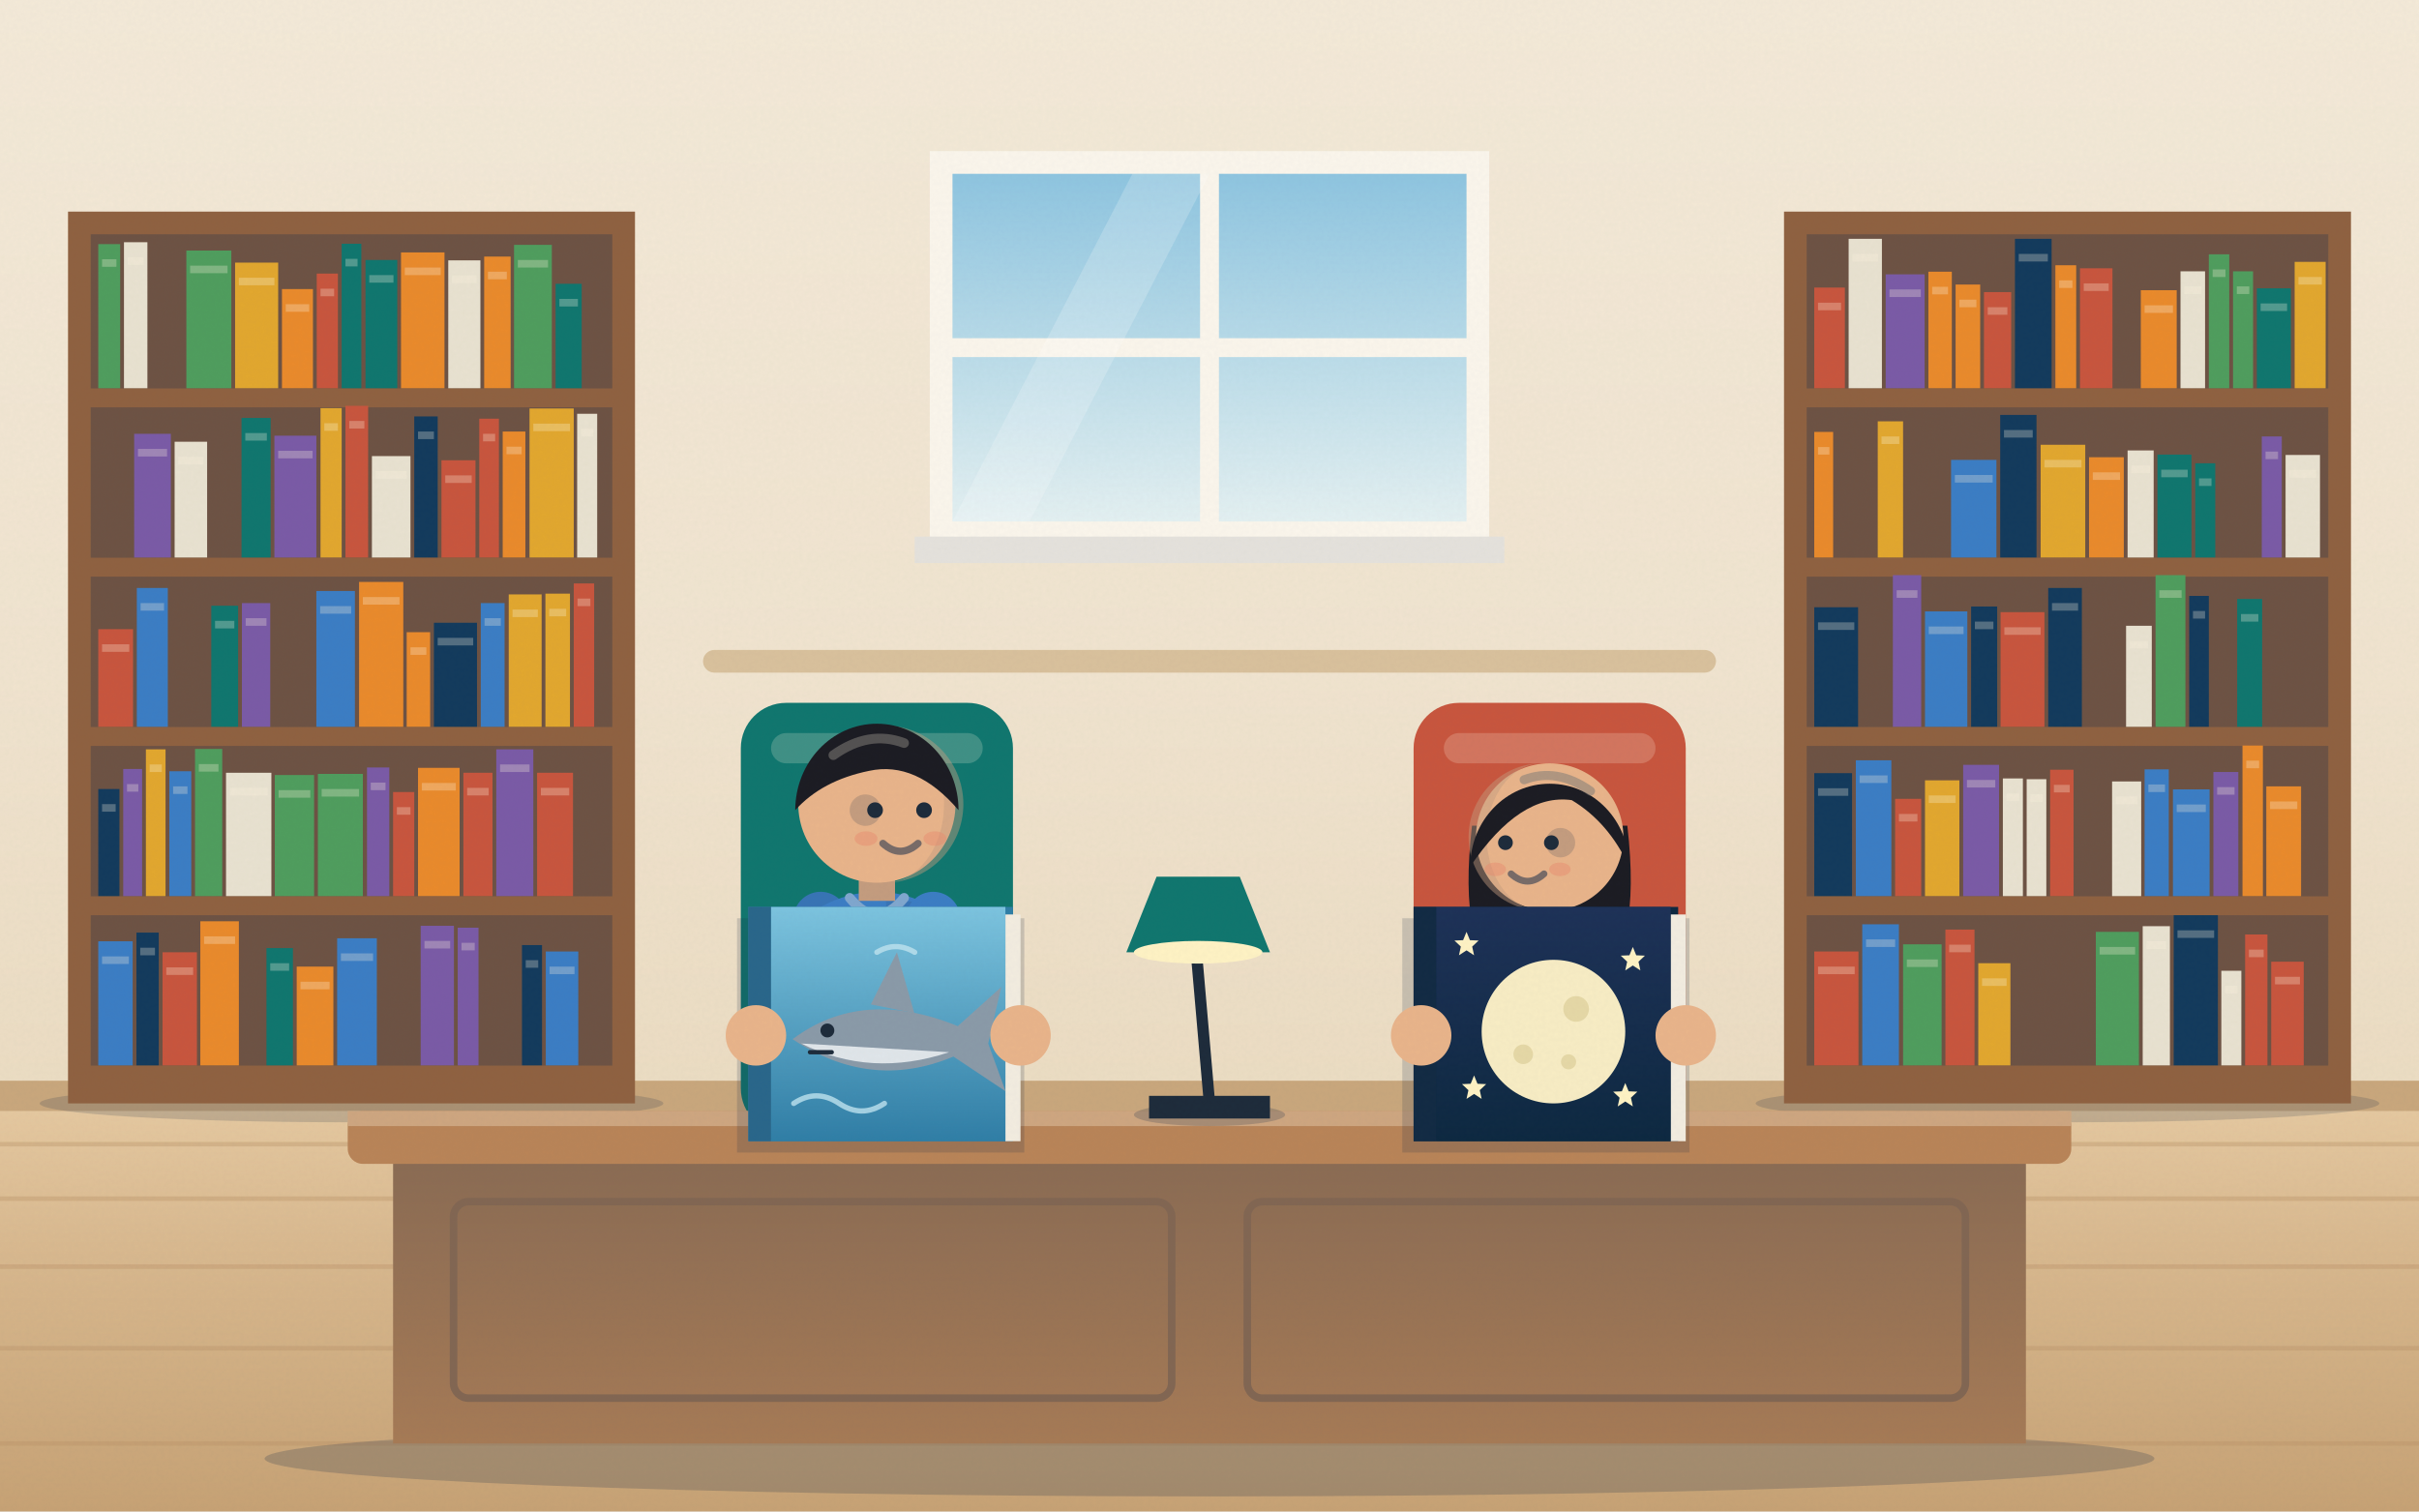
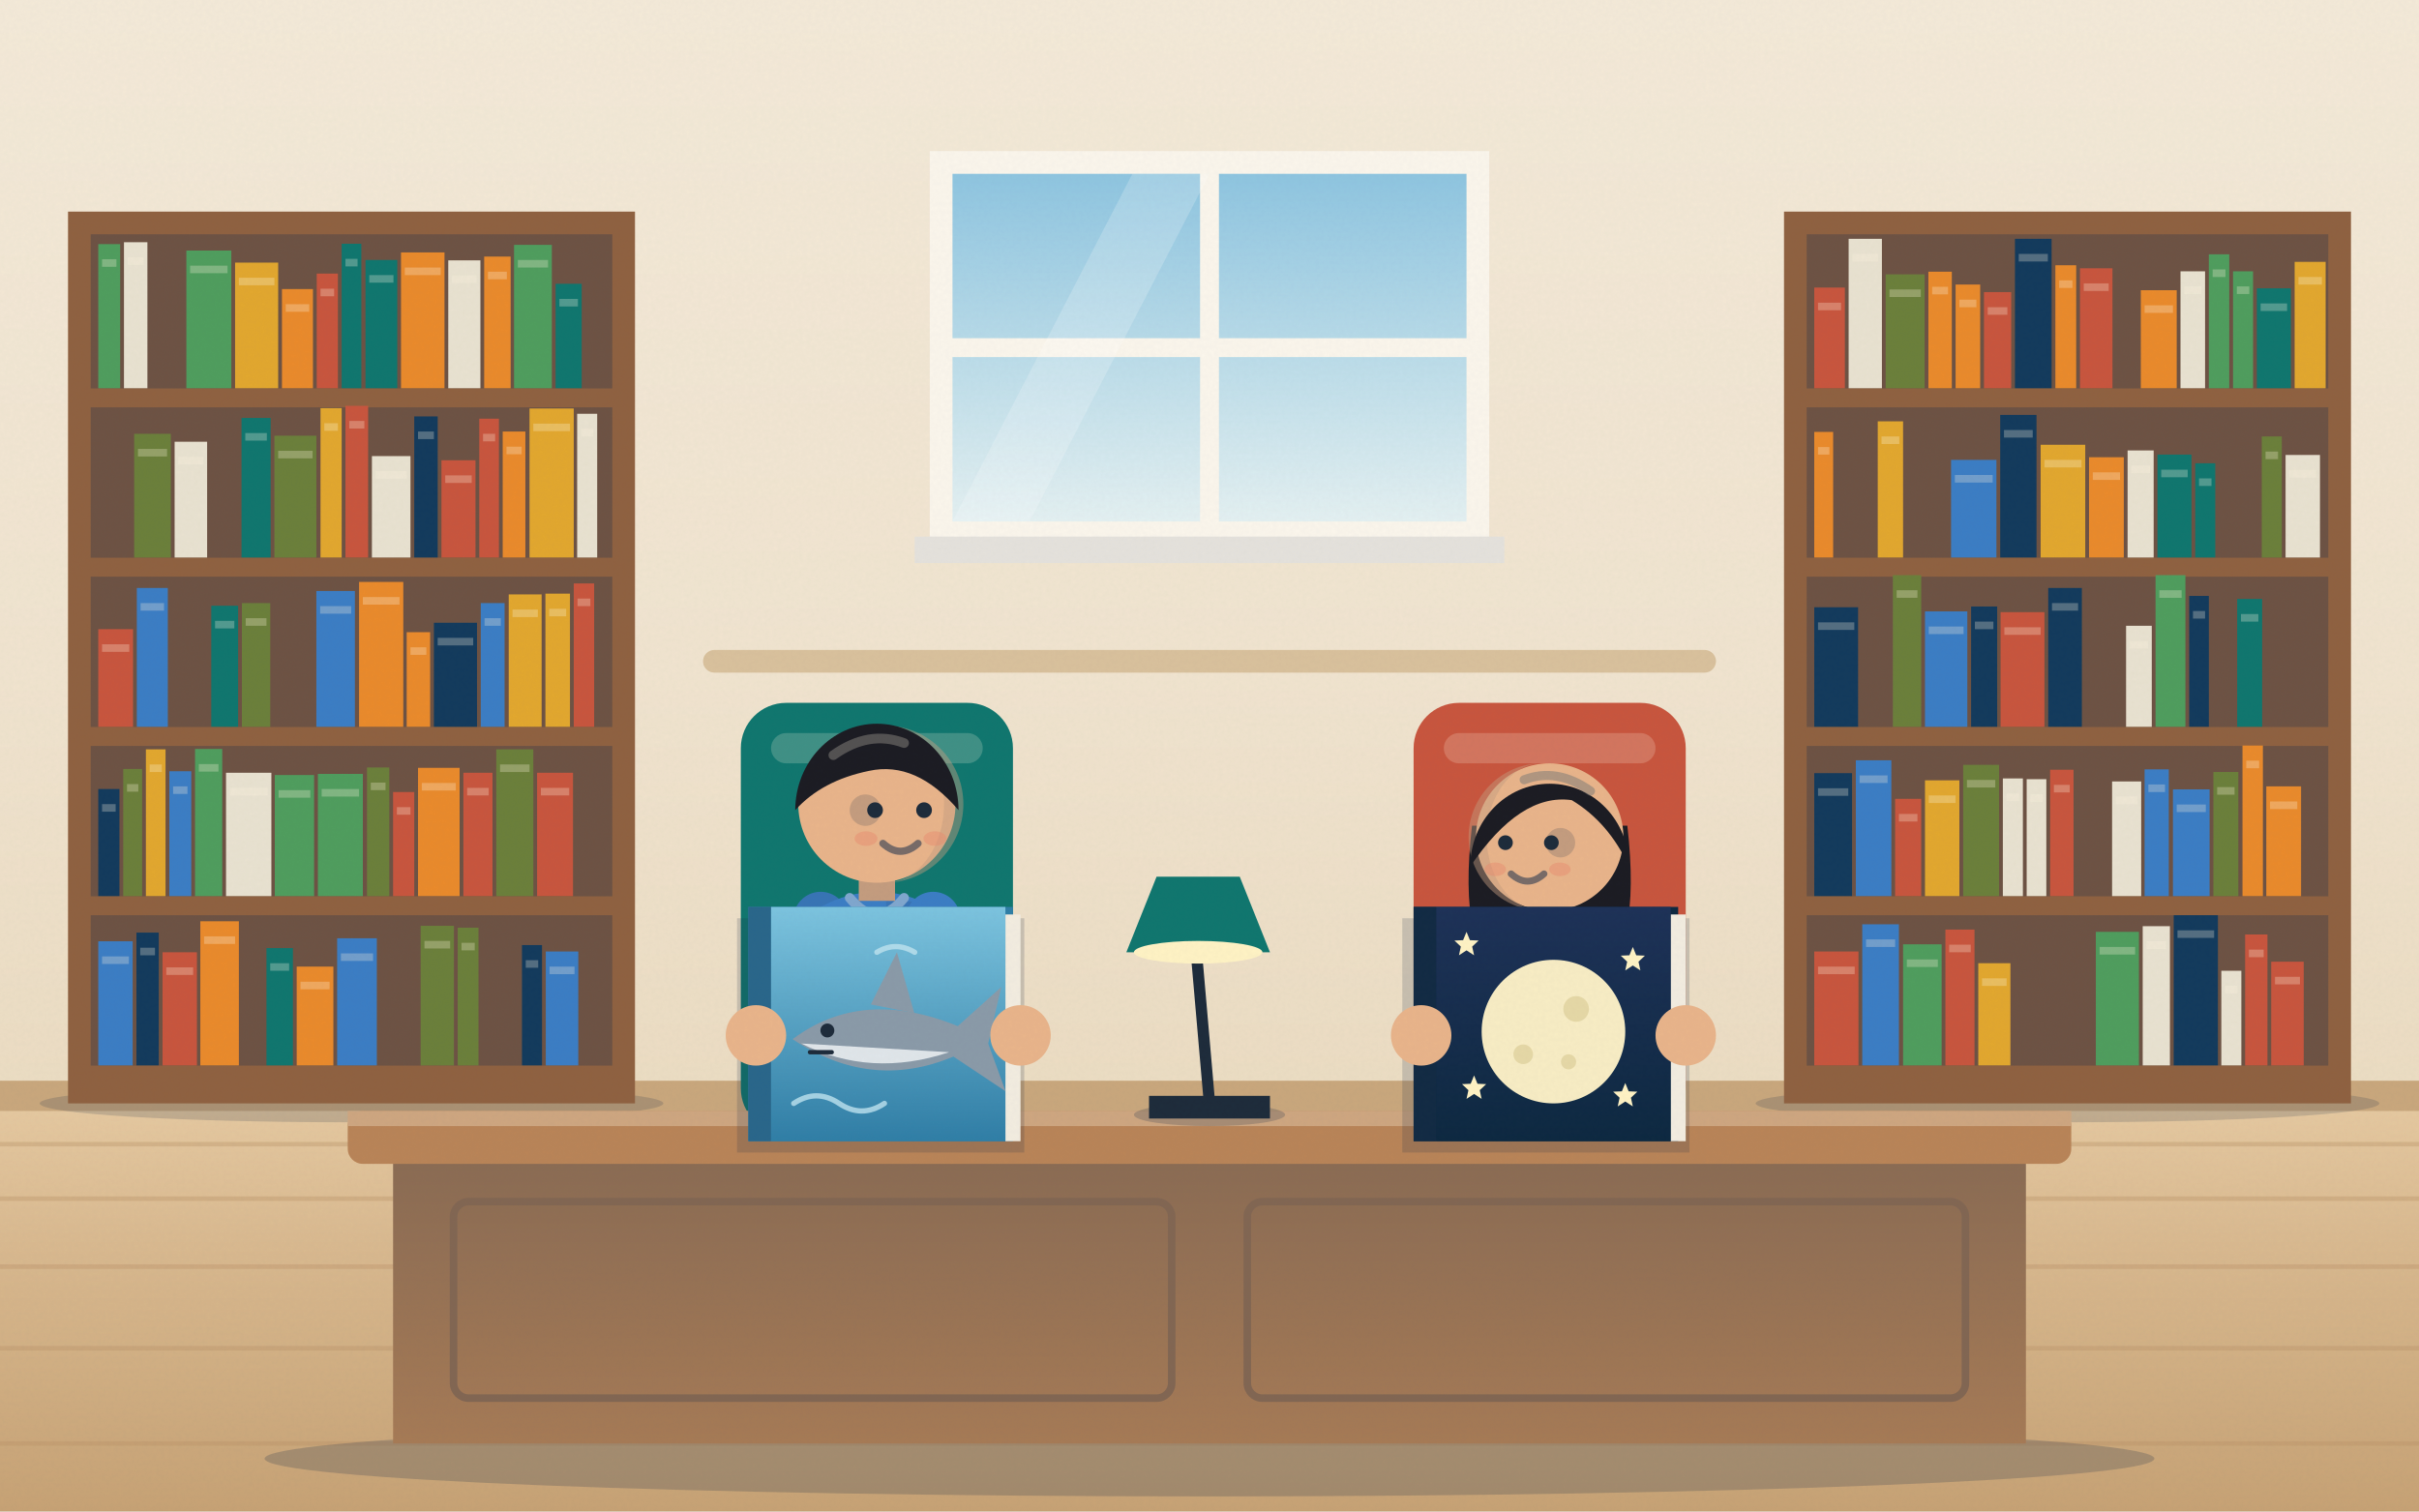
<svg xmlns="http://www.w3.org/2000/svg" viewBox="0 0 640 400" width="640" height="400" role="img">
  <defs>
    <filter id="grain" x="0" y="0" width="100%" height="100%">
      <feTurbulence type="fractalNoise" baseFrequency=".9" numOctaves="2" seed="7" stitchTiles="stitch" />
      <feColorMatrix values="0 0 0 0 .1  0 0 0 0 .12  0 0 0 0 .16  0 0 0 .55 0" />
      <feComposite in2="SourceGraphic" operator="in" />
    </filter>
    <linearGradient id="lg1" x1="0" y1="0" x2="0" y2="1">
      <stop offset="0" stop-color="#f4ead8" />
      <stop offset="0.6" stop-color="#f1e4cf" />
      <stop offset="1" stop-color="#ecdcc2" />
    </linearGradient>
    <linearGradient id="lg2" x1="0" y1="0" x2="0" y2="1">
      <stop offset="0" stop-color="#e6c9a0" />
      <stop offset="0.35" stop-color="#d9b98f" />
      <stop offset="1" stop-color="#c7a274" />
    </linearGradient>
    <linearGradient id="lg3" x1="0" y1="0" x2="0" y2="1">
      <stop offset="0" stop-color="#8ec5e0" />
      <stop offset="1" stop-color="#e4f1f2" />
    </linearGradient>
    <linearGradient id="lg4" x1="0" y1="0" x2="0" y2="1">
      <stop offset="0" stop-color="#8a6b53" />
      <stop offset="1" stop-color="#a67a55" />
    </linearGradient>
    <linearGradient id="lg5" x1="0" y1="0" x2="0" y2="1">
      <stop offset="0" stop-color="#7cc4df" />
      <stop offset="1" stop-color="#2f7ea6" />
    </linearGradient>
    <linearGradient id="lg6" x1="0" y1="0" x2="0" y2="1">
      <stop offset="0" stop-color="#1d3157" />
      <stop offset="1" stop-color="#0c2840" />
    </linearGradient>
  </defs>
  <g stroke-linejoin="round" stroke-linecap="round">
    <rect x="0" y="0" width="640" height="292" fill="url(#lg1)" />
    <rect x="0" y="292" width="640" height="108" fill="url(#lg2)" />
    <path d="M0 302.8H640M0 317.2H640M0 335.2H640M0 356.8H640M0 382H640" fill="none" stroke="#b88f63" stroke-width="1.2" stroke-linecap="round" stroke-linejoin="round" opacity=".35" />
    <rect x="0" y="286" width="640" height="8" fill="#c9a77c" />
    <ellipse cx="93" cy="292" rx="82.5" ry="5" fill="#1c2f4a" opacity="0.18" />
    <rect x="18" y="56" width="150" height="236" fill="#8f6140" />
    <rect x="24" y="62" width="138" height="224" fill="#6d5243" />
    <rect x="26" y="64.6" width="5.8" height="38.2" fill="#4f9d5d" />
    <rect x="27" y="68.6" width="3.8" height="2" fill="#95c191" opacity=".7" />
    <rect x="32.8" y="64.1" width="6.2" height="38.7" fill="#e9e2d0" />
    <rect x="33.8" y="68.1" width="4.2" height="2" fill="#f2ead6" opacity=".7" />
    <rect x="49.3" y="66.3" width="11.9" height="36.5" fill="#4f9d5d" />
    <rect x="50.3" y="70.3" width="9.9" height="2" fill="#95c191" opacity=".7" />
    <rect x="62.2" y="69.5" width="11.4" height="33.3" fill="#e2a72e" />
    <rect x="63.2" y="73.5" width="9.4" height="2" fill="#eec775" opacity=".7" />
    <rect x="74.6" y="76.5" width="8.2" height="26.3" fill="#ea8a2b" />
    <rect x="75.6" y="80.5" width="6.2" height="2" fill="#f2b573" opacity=".7" />
    <rect x="83.8" y="72.4" width="5.6" height="30.4" fill="#c8553d" />
    <rect x="84.8" y="76.4" width="3.6" height="2" fill="#de957e" opacity=".7" />
    <rect x="90.4" y="64.5" width="5.2" height="38.3" fill="#0f766e" />
    <rect x="91.4" y="68.5" width="3.2" height="2" fill="#6fa99c" opacity=".7" />
    <rect x="96.7" y="68.8" width="8.4" height="34.0" fill="#0f766e" />
    <rect x="97.7" y="72.8" width="6.4" height="2" fill="#6fa99c" opacity=".7" />
    <rect x="106.1" y="66.8" width="11.5" height="36.0" fill="#ea8a2b" />
    <rect x="107.1" y="70.8" width="9.5" height="2" fill="#f2b573" opacity=".7" />
    <rect x="118.6" y="68.9" width="8.5" height="33.9" fill="#e9e2d0" />
    <rect x="119.6" y="72.9" width="6.5" height="2" fill="#f2ead6" opacity=".7" />
    <rect x="128.1" y="67.9" width="7.0" height="34.9" fill="#ea8a2b" />
    <rect x="129.1" y="71.9" width="5.0" height="2" fill="#f2b573" opacity=".7" />
    <rect x="136.0" y="64.8" width="10.0" height="38.0" fill="#4f9d5d" />
    <rect x="137.0" y="68.8" width="8.0" height="2" fill="#95c191" opacity=".7" />
    <rect x="147.0" y="75.1" width="6.9" height="27.7" fill="#0f766e" />
    <rect x="148.0" y="79.1" width="4.9" height="2" fill="#6fa99c" opacity=".7" />
    <rect x="22" y="102.8" width="142" height="5" fill="#8f6140" />
-     <rect x="35.5" y="114.8" width="9.7" height="32.8" fill="#7a5aa6" />
-     <rect x="36.5" y="118.8" width="7.7" height="2" fill="#af98bd" opacity=".7" />
+     <rect x="35.5" y="114.8" width="9.7" height="32.8" fill="#6b7f3a" />
+     <rect x="36.5" y="118.8" width="7.7" height="2" fill="#a6af7c" opacity=".7" />
    <rect x="46.2" y="116.9" width="8.6" height="30.7" fill="#e9e2d0" />
    <rect x="47.2" y="120.9" width="6.6" height="2" fill="#f2ead6" opacity=".7" />
    <rect x="63.9" y="110.6" width="7.7" height="37.0" fill="#0f766e" />
    <rect x="64.9" y="114.6" width="5.7" height="2" fill="#6fa99c" opacity=".7" />
-     <rect x="72.6" y="115.3" width="11.1" height="32.3" fill="#7a5aa6" />
-     <rect x="73.6" y="119.3" width="9.1" height="2" fill="#af98bd" opacity=".7" />
+     <rect x="72.6" y="115.3" width="11.1" height="32.3" fill="#6b7f3a" />
+     <rect x="73.6" y="119.3" width="9.1" height="2" fill="#a6af7c" opacity=".7" />
    <rect x="84.8" y="108.0" width="5.6" height="39.6" fill="#e2a72e" />
    <rect x="85.8" y="112.0" width="3.6" height="2" fill="#eec775" opacity=".7" />
    <rect x="91.4" y="107.4" width="6.0" height="40.2" fill="#c8553d" />
    <rect x="92.4" y="111.4" width="4.0" height="2" fill="#de957e" opacity=".7" />
    <rect x="98.4" y="120.7" width="10.2" height="26.9" fill="#e9e2d0" />
    <rect x="99.4" y="124.7" width="8.2" height="2" fill="#f2ead6" opacity=".7" />
    <rect x="109.6" y="110.2" width="6.2" height="37.4" fill="#123a5c" />
    <rect x="110.6" y="114.2" width="4.2" height="2" fill="#718591" opacity=".7" />
    <rect x="116.8" y="121.8" width="9.0" height="25.8" fill="#c8553d" />
    <rect x="117.8" y="125.8" width="7.0" height="2" fill="#de957e" opacity=".7" />
    <rect x="126.8" y="110.8" width="5.2" height="36.8" fill="#c8553d" />
    <rect x="127.8" y="114.8" width="3.2" height="2" fill="#de957e" opacity=".7" />
    <rect x="133.0" y="114.2" width="6.0" height="33.4" fill="#ea8a2b" />
    <rect x="134.0" y="118.2" width="4.0" height="2" fill="#f2b573" opacity=".7" />
    <rect x="140.1" y="108.1" width="11.7" height="39.5" fill="#e2a72e" />
    <rect x="141.1" y="112.1" width="9.7" height="2" fill="#eec775" opacity=".7" />
    <rect x="152.7" y="109.5" width="5.3" height="38.1" fill="#e9e2d0" />
    <rect x="153.7" y="113.5" width="3.3" height="2" fill="#f2ead6" opacity=".7" />
    <rect x="22" y="147.6" width="142" height="5" fill="#8f6140" />
    <rect x="26" y="166.5" width="9.2" height="25.9" fill="#c8553d" />
    <rect x="27" y="170.5" width="7.2" height="2" fill="#de957e" opacity=".7" />
    <rect x="36.2" y="155.6" width="8.2" height="36.8" fill="#3b7dc4" />
    <rect x="37.2" y="159.6" width="6.2" height="2" fill="#89adcf" opacity=".7" />
    <rect x="55.9" y="160.3" width="7.1" height="32.1" fill="#0f766e" />
    <rect x="56.9" y="164.3" width="5.1" height="2" fill="#6fa99c" opacity=".7" />
-     <rect x="64.0" y="159.6" width="7.5" height="32.8" fill="#7a5aa6" />
-     <rect x="65.0" y="163.6" width="5.5" height="2" fill="#af98bd" opacity=".7" />
+     <rect x="64.0" y="159.6" width="7.5" height="32.8" fill="#6b7f3a" />
+     <rect x="65.0" y="163.6" width="5.5" height="2" fill="#a6af7c" opacity=".7" />
    <rect x="83.7" y="156.4" width="10.2" height="36.0" fill="#3b7dc4" />
    <rect x="84.7" y="160.4" width="8.2" height="2" fill="#89adcf" opacity=".7" />
    <rect x="95.0" y="154.0" width="11.7" height="38.4" fill="#ea8a2b" />
    <rect x="96.0" y="158.0" width="9.7" height="2" fill="#f2b573" opacity=".7" />
    <rect x="107.6" y="167.3" width="6.2" height="25.1" fill="#ea8a2b" />
    <rect x="108.6" y="171.3" width="4.2" height="2" fill="#f2b573" opacity=".7" />
    <rect x="114.8" y="164.8" width="11.4" height="27.6" fill="#123a5c" />
    <rect x="115.8" y="168.8" width="9.4" height="2" fill="#718591" opacity=".7" />
    <rect x="127.2" y="159.6" width="6.3" height="32.8" fill="#3b7dc4" />
    <rect x="128.2" y="163.6" width="4.3" height="2" fill="#89adcf" opacity=".7" />
    <rect x="134.6" y="157.3" width="8.7" height="35.1" fill="#e2a72e" />
    <rect x="135.6" y="161.3" width="6.7" height="2" fill="#eec775" opacity=".7" />
    <rect x="144.3" y="157.1" width="6.5" height="35.3" fill="#e2a72e" />
    <rect x="145.3" y="161.1" width="4.5" height="2" fill="#eec775" opacity=".7" />
    <rect x="151.8" y="154.4" width="5.4" height="38.0" fill="#c8553d" />
    <rect x="152.8" y="158.4" width="3.4" height="2" fill="#de957e" opacity=".7" />
    <rect x="22" y="192.4" width="142" height="5" fill="#8f6140" />
    <rect x="26" y="208.8" width="5.6" height="28.4" fill="#123a5c" />
    <rect x="27" y="212.8" width="3.6" height="2" fill="#718591" opacity=".7" />
-     <rect x="32.6" y="203.5" width="5.0" height="33.7" fill="#7a5aa6" />
-     <rect x="33.6" y="207.5" width="3.0" height="2" fill="#af98bd" opacity=".7" />
+     <rect x="32.6" y="203.5" width="5.0" height="33.7" fill="#6b7f3a" />
+     <rect x="33.6" y="207.5" width="3.0" height="2" fill="#a6af7c" opacity=".7" />
    <rect x="38.6" y="198.3" width="5.2" height="38.9" fill="#e2a72e" />
    <rect x="39.6" y="202.3" width="3.2" height="2" fill="#eec775" opacity=".7" />
    <rect x="44.8" y="204.1" width="5.8" height="33.1" fill="#3b7dc4" />
    <rect x="45.8" y="208.1" width="3.8" height="2" fill="#89adcf" opacity=".7" />
    <rect x="51.6" y="198.2" width="7.2" height="39.0" fill="#4f9d5d" />
    <rect x="52.6" y="202.2" width="5.2" height="2" fill="#95c191" opacity=".7" />
    <rect x="59.8" y="204.5" width="12.0" height="32.7" fill="#e9e2d0" />
    <rect x="60.8" y="208.5" width="10.0" height="2" fill="#f2ead6" opacity=".7" />
    <rect x="72.7" y="205.1" width="10.4" height="32.1" fill="#4f9d5d" />
    <rect x="73.7" y="209.1" width="8.4" height="2" fill="#95c191" opacity=".7" />
    <rect x="84.1" y="204.8" width="11.9" height="32.4" fill="#4f9d5d" />
    <rect x="85.1" y="208.8" width="9.9" height="2" fill="#95c191" opacity=".7" />
-     <rect x="97.1" y="203.1" width="5.9" height="34.1" fill="#7a5aa6" />
-     <rect x="98.1" y="207.1" width="3.9" height="2" fill="#af98bd" opacity=".7" />
+     <rect x="97.1" y="203.1" width="5.9" height="34.1" fill="#6b7f3a" />
+     <rect x="98.1" y="207.1" width="3.9" height="2" fill="#a6af7c" opacity=".7" />
    <rect x="104.0" y="209.6" width="5.6" height="27.6" fill="#c8553d" />
    <rect x="105.0" y="213.6" width="3.6" height="2" fill="#de957e" opacity=".7" />
    <rect x="110.6" y="203.2" width="11.0" height="34.0" fill="#ea8a2b" />
    <rect x="111.6" y="207.2" width="9.0" height="2" fill="#f2b573" opacity=".7" />
    <rect x="122.6" y="204.5" width="7.7" height="32.7" fill="#c8553d" />
    <rect x="123.6" y="208.5" width="5.7" height="2" fill="#de957e" opacity=".7" />
-     <rect x="131.3" y="198.3" width="9.8" height="38.9" fill="#7a5aa6" />
-     <rect x="132.3" y="202.3" width="7.8" height="2" fill="#af98bd" opacity=".7" />
+     <rect x="131.3" y="198.3" width="9.8" height="38.9" fill="#6b7f3a" />
+     <rect x="132.3" y="202.3" width="7.8" height="2" fill="#a6af7c" opacity=".7" />
    <rect x="142.1" y="204.5" width="9.5" height="32.7" fill="#c8553d" />
    <rect x="143.1" y="208.5" width="7.5" height="2" fill="#de957e" opacity=".7" />
    <rect x="22" y="237.2" width="142" height="5" fill="#8f6140" />
    <rect x="26" y="249.1" width="9.1" height="32.9" fill="#3b7dc4" />
    <rect x="27" y="253.1" width="7.1" height="2" fill="#89adcf" opacity=".7" />
    <rect x="36.1" y="246.8" width="5.9" height="35.2" fill="#123a5c" />
    <rect x="37.1" y="250.8" width="3.9" height="2" fill="#718591" opacity=".7" />
    <rect x="43.0" y="252.0" width="9.1" height="30.0" fill="#c8553d" />
    <rect x="44.0" y="256.0" width="7.1" height="2" fill="#de957e" opacity=".7" />
    <rect x="53.0" y="243.8" width="10.2" height="38.2" fill="#ea8a2b" />
    <rect x="54.0" y="247.8" width="8.2" height="2" fill="#f2b573" opacity=".7" />
    <rect x="70.5" y="250.9" width="7.0" height="31.1" fill="#0f766e" />
    <rect x="71.5" y="254.9" width="5.0" height="2" fill="#6fa99c" opacity=".7" />
    <rect x="78.5" y="255.8" width="9.7" height="26.2" fill="#ea8a2b" />
    <rect x="79.5" y="259.8" width="7.7" height="2" fill="#f2b573" opacity=".7" />
    <rect x="89.2" y="248.3" width="10.5" height="33.7" fill="#3b7dc4" />
    <rect x="90.2" y="252.3" width="8.5" height="2" fill="#89adcf" opacity=".7" />
-     <rect x="111.3" y="245.0" width="8.8" height="37.0" fill="#7a5aa6" />
-     <rect x="112.3" y="249.0" width="6.8" height="2" fill="#af98bd" opacity=".7" />
-     <rect x="121.1" y="245.5" width="5.5" height="36.5" fill="#7a5aa6" />
-     <rect x="122.1" y="249.5" width="3.5" height="2" fill="#af98bd" opacity=".7" />
+     <rect x="111.3" y="245.0" width="8.8" height="37.0" fill="#6b7f3a" />
+     <rect x="112.3" y="249.0" width="6.8" height="2" fill="#a6af7c" opacity=".7" />
+     <rect x="121.1" y="245.5" width="5.5" height="36.5" fill="#6b7f3a" />
+     <rect x="122.1" y="249.5" width="3.5" height="2" fill="#a6af7c" opacity=".7" />
    <rect x="138.1" y="250.1" width="5.3" height="31.9" fill="#123a5c" />
    <rect x="139.1" y="254.1" width="3.3" height="2" fill="#718591" opacity=".7" />
    <rect x="144.4" y="251.8" width="8.6" height="30.2" fill="#3b7dc4" />
    <rect x="145.4" y="255.8" width="6.6" height="2" fill="#89adcf" opacity=".7" />
    <rect x="22" y="282" width="142" height="5" fill="#8f6140" />
    <ellipse cx="547" cy="292" rx="82.5" ry="5" fill="#1c2f4a" opacity="0.18" />
    <rect x="472" y="56" width="150" height="236" fill="#8f6140" />
    <rect x="478" y="62" width="138" height="224" fill="#6d5243" />
    <rect x="480" y="76.1" width="8.1" height="26.7" fill="#c8553d" />
    <rect x="481" y="80.1" width="6.1" height="2" fill="#de957e" opacity=".7" />
    <rect x="489.1" y="63.2" width="8.8" height="39.6" fill="#e9e2d0" />
    <rect x="490.1" y="67.2" width="6.8" height="2" fill="#f2ead6" opacity=".7" />
-     <rect x="498.9" y="72.6" width="10.3" height="30.2" fill="#7a5aa6" />
-     <rect x="499.9" y="76.6" width="8.3" height="2" fill="#af98bd" opacity=".7" />
+     <rect x="498.9" y="72.6" width="10.3" height="30.2" fill="#6b7f3a" />
+     <rect x="499.9" y="76.6" width="8.3" height="2" fill="#a6af7c" opacity=".7" />
    <rect x="510.2" y="71.9" width="6.2" height="30.9" fill="#ea8a2b" />
    <rect x="511.2" y="75.9" width="4.2" height="2" fill="#f2b573" opacity=".7" />
    <rect x="517.4" y="75.3" width="6.5" height="27.5" fill="#ea8a2b" />
    <rect x="518.4" y="79.3" width="4.5" height="2" fill="#f2b573" opacity=".7" />
    <rect x="524.9" y="77.3" width="7.2" height="25.5" fill="#c8553d" />
    <rect x="525.9" y="81.3" width="5.2" height="2" fill="#de957e" opacity=".7" />
    <rect x="533.1" y="63.2" width="9.7" height="39.6" fill="#123a5c" />
    <rect x="534.1" y="67.2" width="7.7" height="2" fill="#718591" opacity=".7" />
    <rect x="543.8" y="70.2" width="5.5" height="32.6" fill="#ea8a2b" />
    <rect x="544.8" y="74.2" width="3.5" height="2" fill="#f2b573" opacity=".7" />
    <rect x="550.3" y="71.0" width="8.6" height="31.8" fill="#c8553d" />
    <rect x="551.3" y="75.0" width="6.6" height="2" fill="#de957e" opacity=".7" />
    <rect x="566.4" y="76.8" width="9.5" height="26.0" fill="#ea8a2b" />
    <rect x="567.4" y="80.8" width="7.5" height="2" fill="#f2b573" opacity=".7" />
    <rect x="576.9" y="71.8" width="6.5" height="31.0" fill="#e9e2d0" />
    <rect x="577.9" y="75.8" width="4.5" height="2" fill="#f2ead6" opacity=".7" />
    <rect x="584.4" y="67.3" width="5.4" height="35.5" fill="#4f9d5d" />
    <rect x="585.4" y="71.3" width="3.4" height="2" fill="#95c191" opacity=".7" />
    <rect x="590.8" y="71.8" width="5.3" height="31.0" fill="#4f9d5d" />
    <rect x="591.8" y="75.8" width="3.3" height="2" fill="#95c191" opacity=".7" />
    <rect x="597.1" y="76.3" width="9.0" height="26.5" fill="#0f766e" />
    <rect x="598.1" y="80.3" width="7.0" height="2" fill="#6fa99c" opacity=".7" />
    <rect x="607.1" y="69.3" width="8.2" height="33.5" fill="#e2a72e" />
    <rect x="608.1" y="73.3" width="6.2" height="2" fill="#eec775" opacity=".7" />
    <rect x="476" y="102.8" width="142" height="5" fill="#8f6140" />
    <rect x="480" y="114.3" width="5.0" height="33.3" fill="#ea8a2b" />
    <rect x="481" y="118.3" width="3.0" height="2" fill="#f2b573" opacity=".7" />
    <rect x="496.8" y="111.5" width="6.7" height="36.1" fill="#e2a72e" />
    <rect x="497.8" y="115.5" width="4.7" height="2" fill="#eec775" opacity=".7" />
    <rect x="516.2" y="121.7" width="12.0" height="25.9" fill="#3b7dc4" />
    <rect x="517.2" y="125.7" width="10.0" height="2" fill="#89adcf" opacity=".7" />
    <rect x="529.2" y="109.8" width="9.6" height="37.8" fill="#123a5c" />
    <rect x="530.2" y="113.8" width="7.6" height="2" fill="#718591" opacity=".7" />
    <rect x="539.9" y="117.7" width="11.8" height="29.9" fill="#e2a72e" />
    <rect x="540.9" y="121.7" width="9.8" height="2" fill="#eec775" opacity=".7" />
    <rect x="552.7" y="121.0" width="9.2" height="26.6" fill="#ea8a2b" />
    <rect x="553.7" y="125.0" width="7.2" height="2" fill="#f2b573" opacity=".7" />
    <rect x="562.9" y="119.2" width="6.9" height="28.4" fill="#e9e2d0" />
    <rect x="563.9" y="123.2" width="4.9" height="2" fill="#f2ead6" opacity=".7" />
    <rect x="570.8" y="120.3" width="9.0" height="27.3" fill="#0f766e" />
    <rect x="571.8" y="124.3" width="7.0" height="2" fill="#6fa99c" opacity=".7" />
    <rect x="580.8" y="122.6" width="5.3" height="25.0" fill="#0f766e" />
    <rect x="581.8" y="126.6" width="3.3" height="2" fill="#6fa99c" opacity=".7" />
-     <rect x="598.4" y="115.5" width="5.3" height="32.1" fill="#7a5aa6" />
-     <rect x="599.4" y="119.5" width="3.3" height="2" fill="#af98bd" opacity=".7" />
+     <rect x="598.4" y="115.5" width="5.3" height="32.1" fill="#6b7f3a" />
+     <rect x="599.4" y="119.5" width="3.3" height="2" fill="#a6af7c" opacity=".7" />
    <rect x="604.7" y="120.4" width="9.1" height="27.2" fill="#e9e2d0" />
    <rect x="605.7" y="124.4" width="7.1" height="2" fill="#f2ead6" opacity=".7" />
    <rect x="476" y="147.6" width="142" height="5" fill="#8f6140" />
    <rect x="480" y="160.7" width="11.6" height="31.7" fill="#123a5c" />
    <rect x="481" y="164.7" width="9.6" height="2" fill="#718591" opacity=".7" />
-     <rect x="500.8" y="152.2" width="7.5" height="40.2" fill="#7a5aa6" />
-     <rect x="501.8" y="156.2" width="5.5" height="2" fill="#af98bd" opacity=".7" />
+     <rect x="500.8" y="152.2" width="7.5" height="40.2" fill="#6b7f3a" />
+     <rect x="501.8" y="156.2" width="5.5" height="2" fill="#a6af7c" opacity=".7" />
    <rect x="509.3" y="161.8" width="11.2" height="30.6" fill="#3b7dc4" />
    <rect x="510.3" y="165.8" width="9.2" height="2" fill="#89adcf" opacity=".7" />
    <rect x="521.5" y="160.5" width="6.9" height="31.9" fill="#123a5c" />
    <rect x="522.5" y="164.5" width="4.9" height="2" fill="#718591" opacity=".7" />
    <rect x="529.3" y="162.0" width="11.6" height="30.4" fill="#c8553d" />
    <rect x="530.3" y="166.0" width="9.6" height="2" fill="#de957e" opacity=".7" />
    <rect x="541.9" y="155.6" width="8.9" height="36.8" fill="#123a5c" />
    <rect x="542.9" y="159.6" width="6.9" height="2" fill="#718591" opacity=".7" />
    <rect x="562.5" y="165.6" width="6.8" height="26.8" fill="#e9e2d0" />
    <rect x="563.5" y="169.6" width="4.8" height="2" fill="#f2ead6" opacity=".7" />
    <rect x="570.3" y="152.2" width="7.9" height="40.2" fill="#4f9d5d" />
    <rect x="571.3" y="156.2" width="5.9" height="2" fill="#95c191" opacity=".7" />
    <rect x="579.2" y="157.7" width="5.2" height="34.7" fill="#123a5c" />
    <rect x="580.2" y="161.7" width="3.2" height="2" fill="#718591" opacity=".7" />
    <rect x="591.9" y="158.5" width="6.6" height="33.9" fill="#0f766e" />
    <rect x="592.9" y="162.5" width="4.6" height="2" fill="#6fa99c" opacity=".7" />
    <rect x="476" y="192.4" width="142" height="5" fill="#8f6140" />
    <rect x="480" y="204.6" width="10.0" height="32.6" fill="#123a5c" />
    <rect x="481" y="208.6" width="8.0" height="2" fill="#718591" opacity=".7" />
    <rect x="491.0" y="201.2" width="9.4" height="36.0" fill="#3b7dc4" />
    <rect x="492.0" y="205.2" width="7.4" height="2" fill="#89adcf" opacity=".7" />
    <rect x="501.4" y="211.4" width="6.9" height="25.8" fill="#c8553d" />
    <rect x="502.4" y="215.4" width="4.9" height="2" fill="#de957e" opacity=".7" />
    <rect x="509.3" y="206.5" width="9.1" height="30.7" fill="#e2a72e" />
    <rect x="510.3" y="210.5" width="7.1" height="2" fill="#eec775" opacity=".7" />
-     <rect x="519.4" y="202.4" width="9.5" height="34.8" fill="#7a5aa6" />
-     <rect x="520.4" y="206.4" width="7.5" height="2" fill="#af98bd" opacity=".7" />
+     <rect x="519.4" y="202.4" width="9.5" height="34.8" fill="#6b7f3a" />
+     <rect x="520.4" y="206.4" width="7.5" height="2" fill="#a6af7c" opacity=".7" />
    <rect x="529.9" y="206.0" width="5.3" height="31.2" fill="#e9e2d0" />
    <rect x="530.9" y="210.0" width="3.3" height="2" fill="#f2ead6" opacity=".7" />
    <rect x="536.2" y="206.2" width="5.2" height="31.0" fill="#e9e2d0" />
    <rect x="537.2" y="210.2" width="3.2" height="2" fill="#f2ead6" opacity=".7" />
    <rect x="542.4" y="203.7" width="6.2" height="33.5" fill="#c8553d" />
    <rect x="543.4" y="207.7" width="4.2" height="2" fill="#de957e" opacity=".7" />
    <rect x="558.8" y="206.8" width="7.7" height="30.4" fill="#e9e2d0" />
    <rect x="559.8" y="210.8" width="5.7" height="2" fill="#f2ead6" opacity=".7" />
    <rect x="567.4" y="203.6" width="6.4" height="33.6" fill="#3b7dc4" />
    <rect x="568.4" y="207.6" width="4.4" height="2" fill="#89adcf" opacity=".7" />
    <rect x="574.9" y="208.9" width="9.7" height="28.3" fill="#3b7dc4" />
    <rect x="575.9" y="212.9" width="7.7" height="2" fill="#89adcf" opacity=".7" />
-     <rect x="585.6" y="204.3" width="6.6" height="32.9" fill="#7a5aa6" />
-     <rect x="586.6" y="208.3" width="4.6" height="2" fill="#af98bd" opacity=".7" />
+     <rect x="585.6" y="204.3" width="6.6" height="32.9" fill="#6b7f3a" />
+     <rect x="586.6" y="208.3" width="4.6" height="2" fill="#a6af7c" opacity=".7" />
    <rect x="593.3" y="197.3" width="5.4" height="39.9" fill="#ea8a2b" />
    <rect x="594.3" y="201.3" width="3.4" height="2" fill="#f2b573" opacity=".7" />
    <rect x="599.6" y="208.1" width="9.2" height="29.1" fill="#ea8a2b" />
    <rect x="600.6" y="212.1" width="7.2" height="2" fill="#f2b573" opacity=".7" />
    <rect x="476" y="237.2" width="142" height="5" fill="#8f6140" />
    <rect x="480" y="251.8" width="11.7" height="30.2" fill="#c8553d" />
    <rect x="481" y="255.8" width="9.7" height="2" fill="#de957e" opacity=".7" />
    <rect x="492.7" y="244.6" width="9.7" height="37.4" fill="#3b7dc4" />
    <rect x="493.7" y="248.6" width="7.7" height="2" fill="#89adcf" opacity=".7" />
    <rect x="503.5" y="249.9" width="10.2" height="32.1" fill="#4f9d5d" />
    <rect x="504.5" y="253.9" width="8.2" height="2" fill="#95c191" opacity=".7" />
    <rect x="514.7" y="246.0" width="7.7" height="36.0" fill="#c8553d" />
    <rect x="515.7" y="250.0" width="5.7" height="2" fill="#de957e" opacity=".7" />
    <rect x="523.4" y="254.9" width="8.5" height="27.1" fill="#e2a72e" />
    <rect x="524.4" y="258.9" width="6.5" height="2" fill="#eec775" opacity=".7" />
    <rect x="554.5" y="246.6" width="11.4" height="35.4" fill="#4f9d5d" />
    <rect x="555.5" y="250.6" width="9.4" height="2" fill="#95c191" opacity=".7" />
    <rect x="566.9" y="245.1" width="7.2" height="36.9" fill="#e9e2d0" />
    <rect x="567.9" y="249.1" width="5.2" height="2" fill="#f2ead6" opacity=".7" />
    <rect x="575.1" y="242.2" width="11.7" height="39.8" fill="#123a5c" />
    <rect x="576.1" y="246.2" width="9.7" height="2" fill="#718591" opacity=".7" />
    <rect x="587.7" y="256.9" width="5.3" height="25.1" fill="#e9e2d0" />
    <rect x="588.7" y="260.9" width="3.3" height="2" fill="#f2ead6" opacity=".7" />
    <rect x="594.0" y="247.3" width="5.9" height="34.7" fill="#c8553d" />
    <rect x="595.0" y="251.3" width="3.9" height="2" fill="#de957e" opacity=".7" />
    <rect x="600.9" y="254.5" width="8.6" height="27.5" fill="#c8553d" />
    <rect x="601.9" y="258.5" width="6.6" height="2" fill="#de957e" opacity=".7" />
    <rect x="476" y="282" width="142" height="5" fill="#8f6140" />
    <rect x="246" y="40" width="148" height="104" fill="#fbf6ec" />
    <rect x="252" y="46" width="136" height="92" fill="url(#lg3)" />
    <path d="M320 46L320 138" stroke="#fbf6ec" stroke-width="5" stroke-linecap="round" fill="none" />
    <path d="M252 92L388 92" stroke="#fbf6ec" stroke-width="5" stroke-linecap="round" fill="none" />
    <path d="M252 138 L299.6 46 L320 46 L272.4 138Z" fill="#ffffff" opacity=".2" />
    <rect x="242" y="142" width="156" height="7" fill="#e5e2dc" />
    <rect x="186" y="172" width="268" height="6" fill="#d9c19c" rx="3" />
    <rect x="196" y="186" width="72" height="114" fill="#0f766e" rx="12" />
    <rect x="204" y="194" width="56" height="8" fill="#3f9085" rx="4" />
    <rect x="374" y="186" width="72" height="114" fill="#c8553d" rx="12" />
    <rect x="382" y="194" width="56" height="8" fill="#d3755e" rx="4" />
    <ellipse cx="232" cy="352" rx="31.6" ry="6.3" fill="#1c2f4a" opacity="0.2" />
    <g transform="translate(232 352) scale(1.6) translate(0 0)">
      <path d="M-6 -44L-7.2 -22.0L-8.3 -0.1" fill="none" stroke="#13395a" stroke-width="9.2" stroke-linecap="round" stroke-linejoin="round" />
      <ellipse cx="-5.1" cy="0.9" rx="6.6" ry="3.6" fill="#2a2f38" />
      <ellipse cx="-3.9" cy="-0.5" rx="3" ry="1.1" fill="#ffffff" opacity=".22" />
      <path d="M-9.3 -68L-11.4 -53.1L-12.4 -38.2" fill="none" stroke="#3774b5" stroke-width="9" stroke-linecap="round" stroke-linejoin="round" />
      <circle cx="-12.4" cy="-38.2" r="5.3" fill="#c49c7e" />
      <rect x="-9.3" y="-50" width="18.6" height="10" fill="#123a5c" />
      <path d="M-9.3 -70 Q0 -75 9.3 -70 L10.2 -46 Q0 -42 -10.2 -46Z" fill="#3b7dc4" />
      <path d="M1.5 -71 Q9.3 -71 9.3 -70 L10.2 -46 Q4.5 -44 3 -44Z" fill="#3671b0" opacity=".7" />
      <path d="M-4.5 -71.5 Q0 -66 4.5 -71.5" fill="none" stroke="#80a7ce" stroke-width="1.6" />
      <rect x="-3" y="-77" width="6" height="6" fill="#c49c7e" />
      <circle cx="0" cy="-87" r="13" fill="#e9b48a" />
      <path d="M1.3 -100 A13 13 0 0 1 1.3 -74 A9.8 13 0 0 0 1.3 -100Z" fill="#c49c7e" opacity=".45" />
      <circle cx="-1.9" cy="-86" r="2.6" fill="#c49c7e" />
      <path d="M-13.5 -86 A13.5 14.3 0 0 1 13.5 -86 Q6.5 -94.2 -1.3 -92.5 Q-9.1 -90.9 -13.5 -86Z" fill="#1b1b22" />
      <path d="M-7.2 -95.1 Q-1.3 -99.3 4.5 -97.1" fill="none" stroke="#827e78" stroke-width="1.6" opacity=".55" />
      <circle cx="-0.3" cy="-86.0" r="1.3" fill="#1d2b3a" />
      <circle cx="7.8" cy="-86.0" r="1.3" fill="#1d2b3a" />
      <ellipse cx="-1.8" cy="-81.3" rx="1.9" ry="1.2" fill="#e98a6c" opacity=".45" />
      <ellipse cx="9.6" cy="-81.3" rx="1.9" ry="1.2" fill="#e98a6c" opacity=".45" />
      <path d="M1.0 -80.5 Q3.9 -77.9 6.8 -80.5" fill="none" stroke="#786b67" stroke-width="1.2" stroke-linecap="round" stroke-linejoin="round" />
      <path d="M6 -44L7.2 -22.0L8.3 -0.1" fill="none" stroke="#123a5c" stroke-width="9.2" stroke-linecap="round" stroke-linejoin="round" />
      <ellipse cx="11.5" cy="0.9" rx="6.6" ry="3.6" fill="#2b2f36" />
      <ellipse cx="12.7" cy="-0.5" rx="3" ry="1.1" fill="#ffffff" opacity=".22" />
      <path d="M9.3 -68L11.4 -53.1L12.4 -38.2" fill="none" stroke="#3b7dc4" stroke-width="9" stroke-linecap="round" stroke-linejoin="round" />
      <circle cx="12.4" cy="-38.2" r="5.3" fill="#e9b48a" />
    </g>
    <ellipse cx="410" cy="352" rx="30.4" ry="6.1" fill="#1c2f4a" opacity="0.2" />
    <g transform="translate(410 352) scale(1.5) scale(-1 1) translate(0 0)">
      <path d="M-13.7 -89 Q-16.3 -66.2 -7.8 -62.3 L7.8 -62.3 Q16.3 -66.2 13.7 -89Z" fill="#1b1b22" />
      <path d="M-6 -44L-7.2 -22.0L-8.3 -0.1" fill="none" stroke="#13395a" stroke-width="9.2" stroke-linecap="round" stroke-linejoin="round" />
      <ellipse cx="-5.1" cy="0.9" rx="6.6" ry="3.6" fill="#2a2f38" />
      <ellipse cx="-3.9" cy="-0.5" rx="3" ry="1.1" fill="#ffffff" opacity=".22" />
      <path d="M-9.3 -68L-11.4 -53.1L-12.4 -38.2" fill="none" stroke="#ca9931" stroke-width="9" stroke-linecap="round" stroke-linejoin="round" />
      <circle cx="-12.4" cy="-38.2" r="5.3" fill="#c49c7e" />
      <rect x="-9.3" y="-50" width="18.6" height="10" fill="#123a5c" />
      <path d="M-9.3 -70 Q0 -75 9.3 -70 L10.2 -46 Q0 -42 -10.2 -46Z" fill="#e2a72e" />
      <path d="M1.5 -71 Q9.3 -71 9.3 -70 L10.2 -46 Q4.5 -44 3 -44Z" fill="#c29432" opacity=".7" />
      <path d="M-4.5 -71.5 Q0 -66 4.5 -71.5" fill="none" stroke="#ecc36c" stroke-width="1.6" />
      <rect x="-3" y="-77" width="6" height="6" fill="#c49c7e" />
      <circle cx="0" cy="-87" r="13" fill="#e9b48a" />
      <path d="M1.3 -100 A13 13 0 0 1 1.3 -74 A9.8 13 0 0 0 1.3 -100Z" fill="#c49c7e" opacity=".45" />
      <circle cx="-1.9" cy="-86" r="2.6" fill="#c49c7e" />
      <path d="M-14.0 -81.8 A14.0 14.6 0 0 1 14.0 -81.8 Q5.2 -94.8 -3.9 -93.5 Q-10.4 -89.6 -14.0 -81.8Z" fill="#1b1b22" />
      <path d="M-7.2 -95.1 Q-1.3 -99.3 4.5 -97.1" fill="none" stroke="#827e78" stroke-width="1.6" opacity=".55" />
      <circle cx="-0.3" cy="-86.0" r="1.3" fill="#1d2b3a" />
      <circle cx="7.8" cy="-86.0" r="1.3" fill="#1d2b3a" />
      <ellipse cx="-1.8" cy="-81.3" rx="1.9" ry="1.2" fill="#e98a6c" opacity=".45" />
      <ellipse cx="9.6" cy="-81.3" rx="1.9" ry="1.2" fill="#e98a6c" opacity=".45" />
      <path d="M1.0 -80.5 Q3.9 -77.9 6.8 -80.5" fill="none" stroke="#786b67" stroke-width="1.2" stroke-linecap="round" stroke-linejoin="round" />
      <path d="M6 -44L7.2 -22.0L8.3 -0.1" fill="none" stroke="#123a5c" stroke-width="9.2" stroke-linecap="round" stroke-linejoin="round" />
      <ellipse cx="11.5" cy="0.9" rx="6.6" ry="3.6" fill="#2b2f36" />
      <ellipse cx="12.7" cy="-0.5" rx="3" ry="1.1" fill="#ffffff" opacity=".22" />
      <path d="M9.3 -68L11.4 -53.1L12.4 -38.2" fill="none" stroke="#e2a72e" stroke-width="9" stroke-linecap="round" stroke-linejoin="round" />
      <circle cx="12.4" cy="-38.2" r="5.3" fill="#e9b48a" />
    </g>
    <ellipse cx="320" cy="386" rx="250" ry="10" fill="#1c2f4a" opacity="0.22" />
    <rect x="104" y="306" width="432" height="76" fill="url(#lg4)" />
    <rect x="120" y="318" width="190" height="52" fill="none" stroke="#826652" stroke-width="2" rx="4" />
    <rect x="330" y="318" width="190" height="52" fill="none" stroke="#826652" stroke-width="2" rx="4" />
    <rect x="92" y="294" width="456" height="14" fill="#b98457" rx="4" />
    <rect x="92" y="294" width="456" height="4" fill="#cea680" />
    <g>
      <rect x="195" y="243" width="76" height="62" fill="#1c2f4a" opacity=".18" />
      <rect x="198" y="240" width="70" height="62" fill="#2f7ea6" />
      <rect x="198" y="240" width="6" height="62" fill="#29668a" />
      <rect x="266" y="242" width="4" height="60" fill="#f3ede0" />
      <rect x="204" y="240" width="62" height="62" fill="url(#lg5)" />
      <path d="M210 292 q6 -4 12 0 t12 0M232 252 q5 -3 10 0" fill="none" stroke="#bfe4f0" stroke-width="1.4" stroke-linecap="round" stroke-linejoin="round" opacity=".8" />
      <g transform="translate(235 275) scale(1.15)">
        <path d="M-22 0 Q-6 -12 16 -3 L26 -12 L23 1 L27 12 L15 4 Q-4 12 -22 0Z" fill="#8a9aa8" />
        <path d="M-4 -8 L2 -20 L6 -6Z" fill="#8a9aa8" />
        <path d="M-20 1 Q-4 9 14 3" fill="#e9eef2" opacity=".9" />
        <circle cx="-14" cy="-2" r="1.6" fill="#1d2b3a" />
        <path d="M-18 3 h5" fill="none" stroke="#1d2b3a" stroke-width="1" stroke-linecap="round" stroke-linejoin="round" />
      </g>
    </g>
    <g>
      <rect x="371" y="243" width="76" height="62" fill="#1c2f4a" opacity=".18" />
      <rect x="374" y="240" width="70" height="62" fill="#0c2840" />
      <rect x="374" y="240" width="6" height="62" fill="#112a43" />
      <rect x="442" y="242" width="4" height="60" fill="#f3ede0" />
      <rect x="380" y="240" width="62" height="62" fill="url(#lg6)" />
      <circle cx="411" cy="273" r="19" fill="#f8edc4" />
      <circle cx="417" cy="267" r="3.4" fill="#e6d8a6" />
      <circle cx="403" cy="279" r="2.6" fill="#e6d8a6" />
      <circle cx="415" cy="281" r="2" fill="#e6d8a6" />
      <polygon points="388,246.6 388.9,248.8 391.2,248.9 389.5,250.5 390.0,252.8 388,251.5 386.0,252.8 386.5,250.5 384.8,248.9 387.1,248.8" fill="#fff3c4" />
      <polygon points="432,250.6 432.9,252.8 435.2,252.9 433.5,254.5 434.0,256.8 432,255.5 430.0,256.8 430.5,254.5 428.8,252.9 431.1,252.8" fill="#fff3c4" />
      <polygon points="390,284.6 390.9,286.8 393.2,286.9 391.5,288.5 392.0,290.8 390,289.5 388.0,290.8 388.5,288.5 386.8,286.9 389.1,286.8" fill="#fff3c4" />
      <polygon points="430,286.6 430.9,288.8 433.2,288.9 431.5,290.5 432.0,292.8 430,291.5 428.0,292.8 428.5,290.5 426.8,288.9 429.1,288.8" fill="#fff3c4" />
    </g>
    <circle cx="200" cy="274" r="8" fill="#e9b48a" />
    <circle cx="270" cy="274" r="8" fill="#e9b48a" />
    <circle cx="376" cy="274" r="8" fill="#e9b48a" />
    <circle cx="446" cy="274" r="8" fill="#e9b48a" />
    <ellipse cx="320" cy="295" rx="20" ry="3" fill="#1c2f4a" opacity="0.22" />
    <rect x="304" y="290" width="32" height="6" fill="#1d2b3a" />
    <path d="M320 292L316 246" stroke="#1d2b3a" stroke-width="3" stroke-linecap="round" fill="none" />
    <path d="M298 252 L336 252 L328 232 L306 232Z" fill="#0f766e" />
    <ellipse cx="317" cy="252" rx="17" ry="3" fill="#fff3c4" />
  </g>
  <rect width="640" height="400" filter="url(#grain)" opacity=".07" />
</svg>
